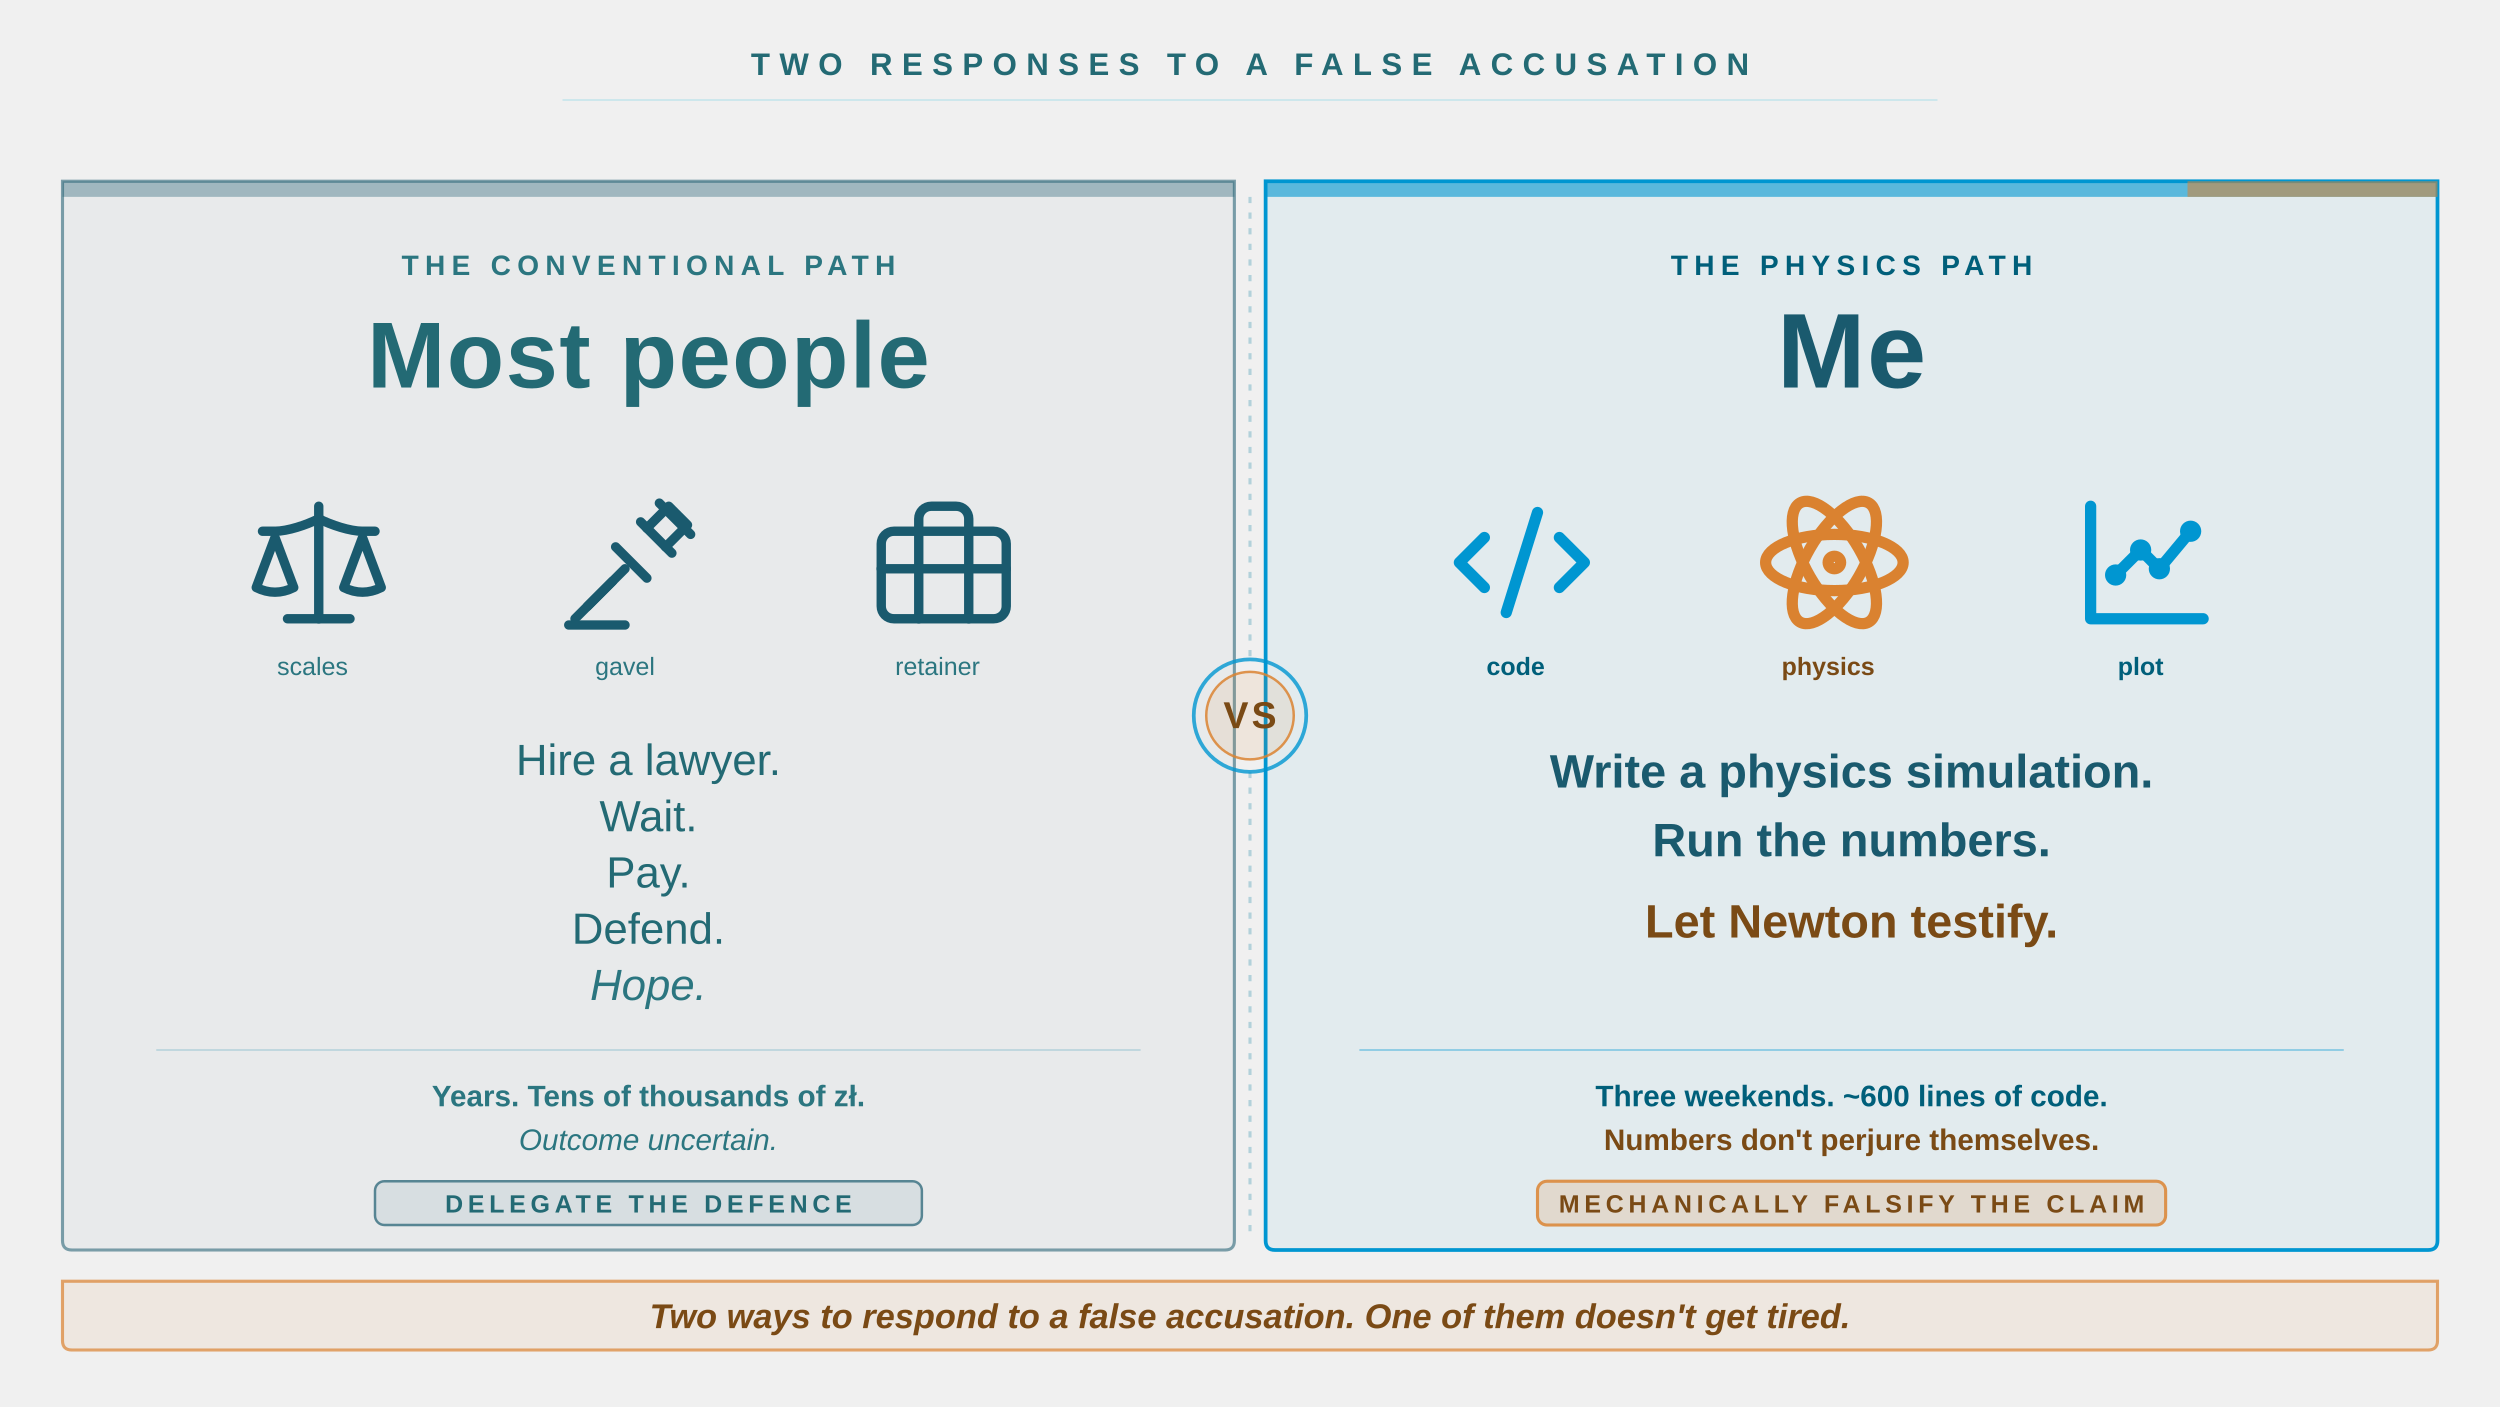
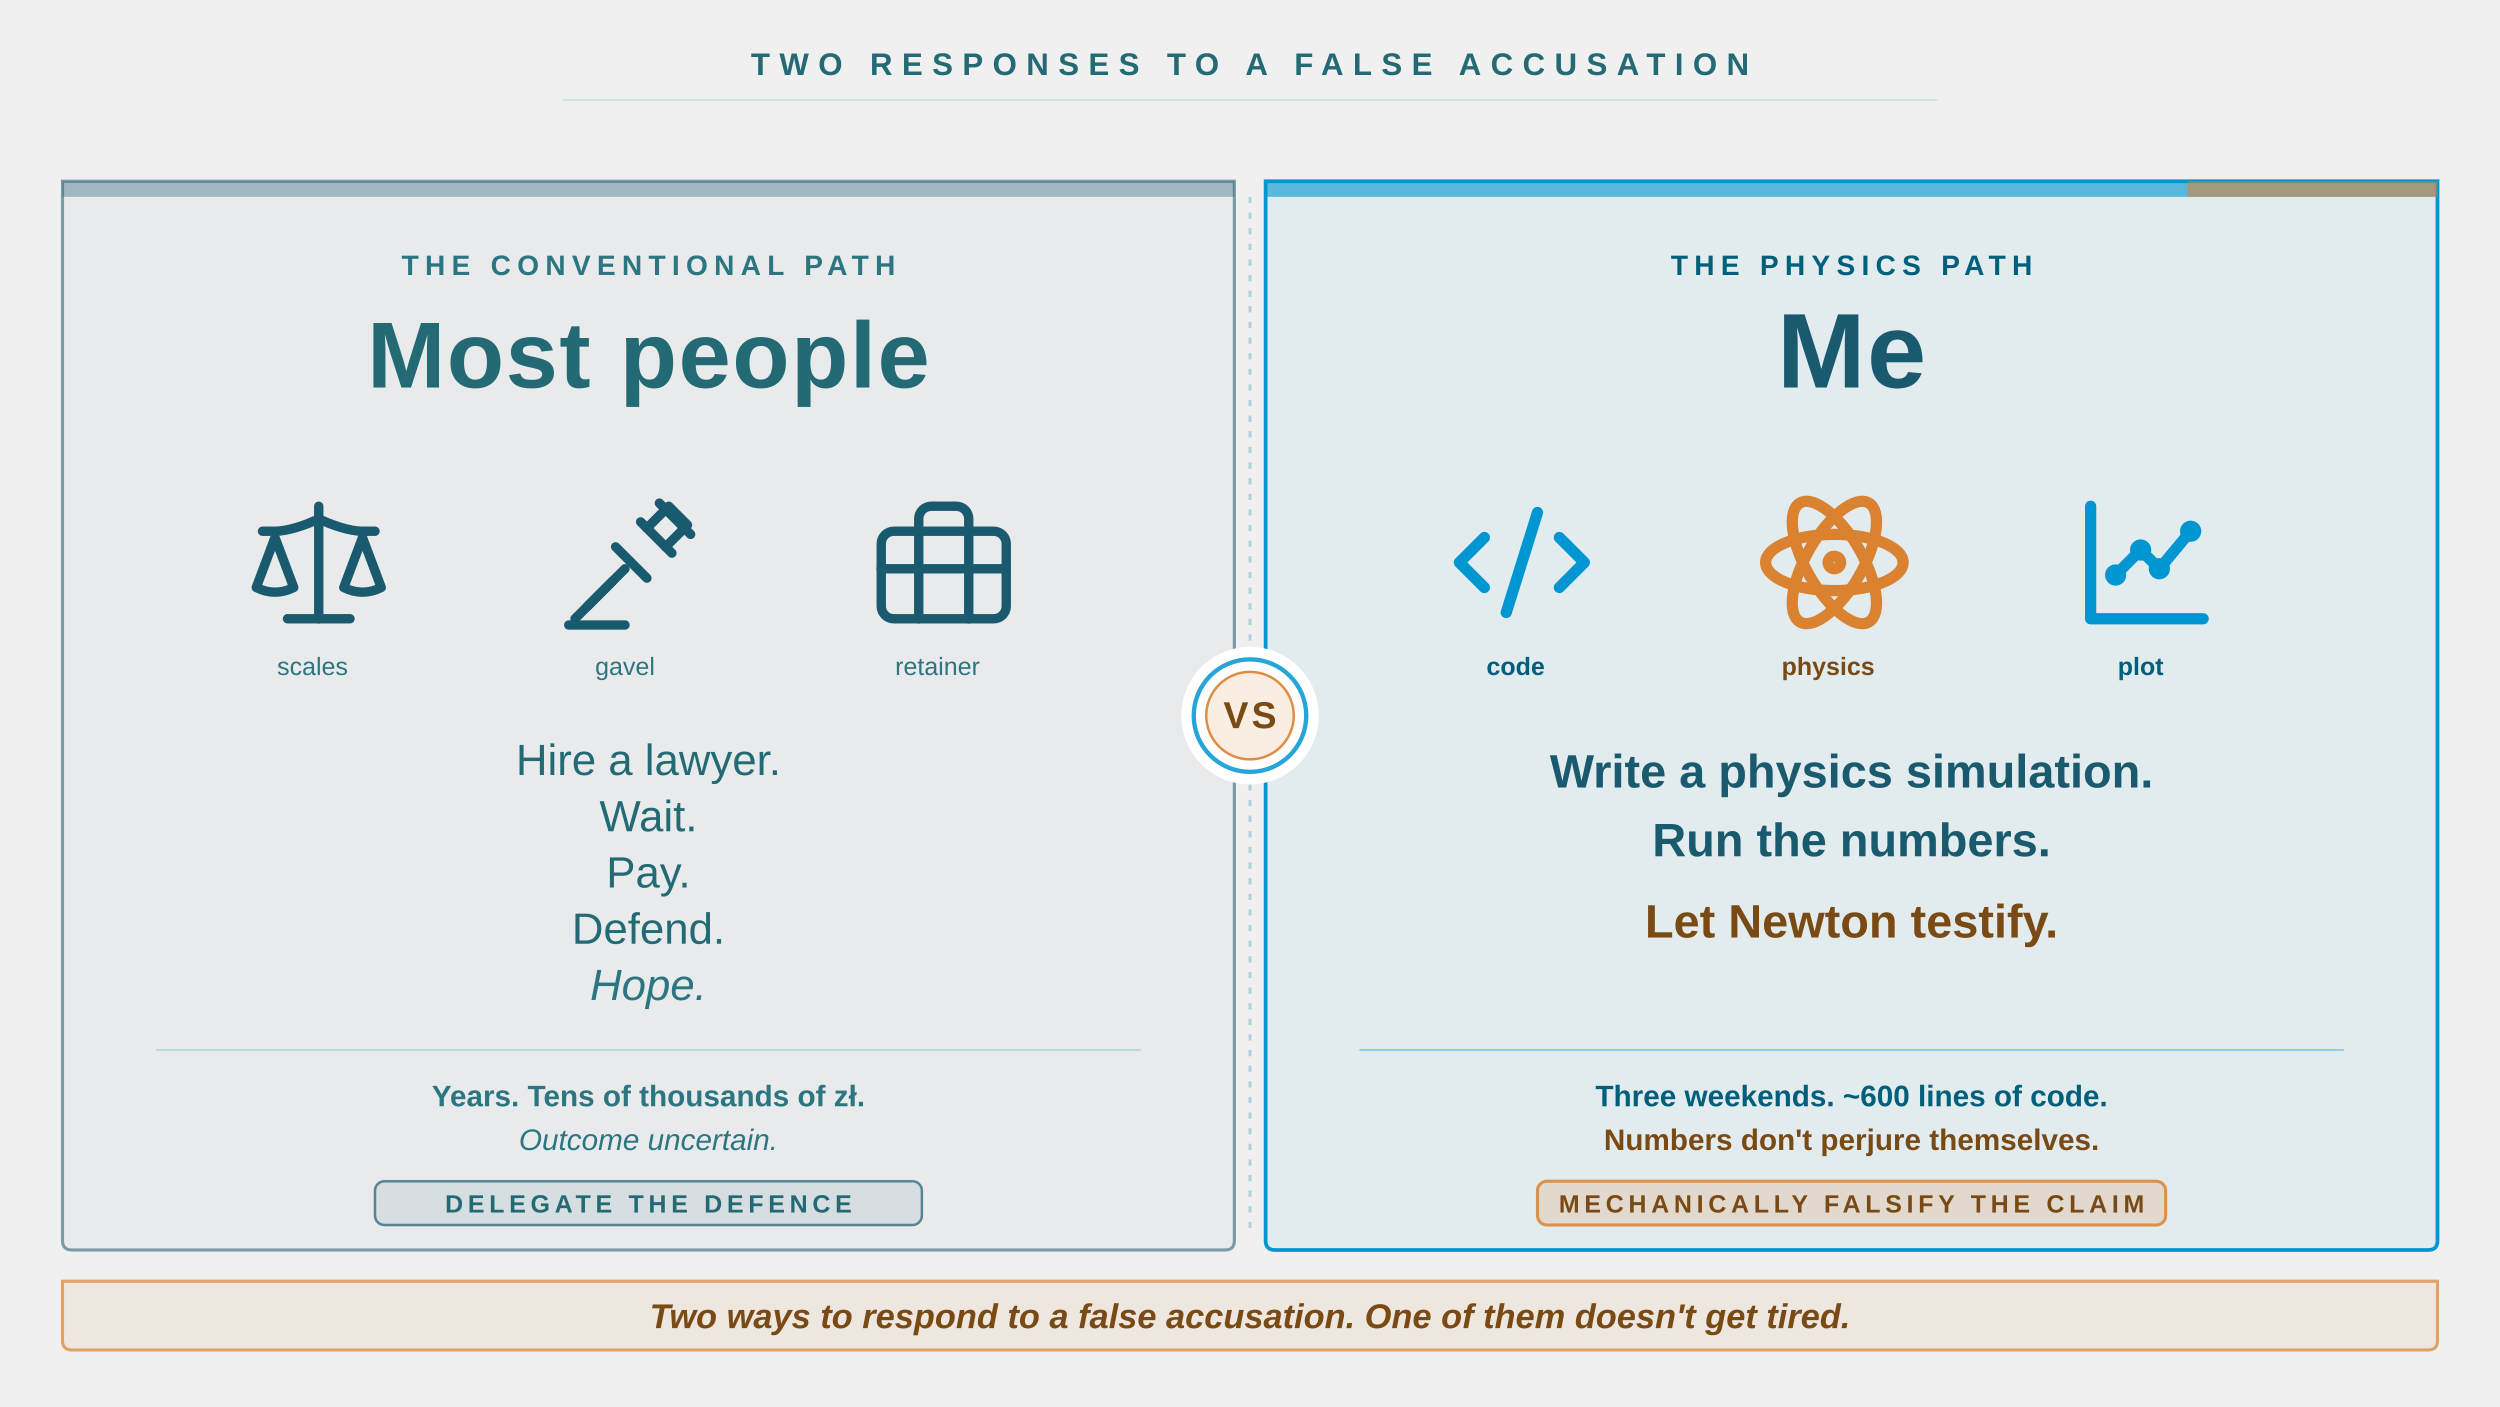
<svg xmlns="http://www.w3.org/2000/svg" viewBox="0 0 800 450" preserveAspectRatio="xMidYMid meet">
  <style>
    .fg-1 { fill: #1a5a6e; }
    .fg-2 { fill: #24697e; }
    .fg-3 { fill: #236a74; }
    .fg-4 { fill: #2b7680; }
    .accent-1 { fill: #005f7a; }
    .accent-2 { fill: #7a4a15; }
    .dim-cyan { fill: #1a5a6e; }
    .muted { fill: #6b7c83; }
    .ico-dim { fill: none; stroke: #1a5a6e; stroke-width: 1.5; stroke-linecap: round; stroke-linejoin: round; }
    .ico-cyan { fill: none; stroke: #0096d1; stroke-width: 1.8; stroke-linecap: round; stroke-linejoin: round; }
    .ico-orange { fill: none; stroke: #da8230; stroke-width: 1.8; stroke-linecap: round; stroke-linejoin: round; }
    .divider-line { stroke: #4099b3; stroke-width: 1; opacity: 0.35; }
+     .bg-cutout { fill: #ffffff; }
    @media (prefers-color-scheme: dark) {
      .fg-1 { fill: #b8e4f0; }
      .fg-2 { fill: #8fd4e6; }
      .fg-3 { fill: #5aafc5; }
      .fg-4 { fill: #4099b3; }
      .accent-1 { fill: #5cc8e0; }
      .accent-2 { fill: #d4a04a; }
      .dim-cyan { fill: #4a7a86; }
      .muted { fill: #6b7c83; }
      .ico-dim { stroke: #4a7a86; }
      .ico-cyan { stroke: #5cc8e0; }
      .ico-orange { stroke: #d4a04a; }
      .divider-line { stroke: #5cc8e0; opacity: 0.45; }
+       .bg-cutout { fill: #0a1a24; }
    }
  </style>
  <rect x="0" y="0" width="800" height="450" fill="transparent" />
  <g id="background" />
  <g id="nodes">
    <g id="header">
      <text x="400" y="24" font-family="Segoe UI, Arial, sans-serif" font-size="10" font-weight="600" class="fg-3" text-anchor="middle" letter-spacing="3">TWO RESPONSES TO A FALSE ACCUSATION</text>
      <line x1="180" y1="32" x2="620" y2="32" stroke="#5cc8e0" stroke-width="0.5" opacity="0.3" />
    </g>
    <g id="card-lawyer">
      <path d="M20.0,58.0 H395.0 V397.0 Q395.0,400.0 392.0,400.0 H23.0 Q20.0,400.0 20.0,397.0 Z" fill="#1a5a6e" fill-opacity="0.04" />
      <path d="M20.0,58.0 H395.0 V397.0 Q395.0,400.0 392.0,400.0 H23.0 Q20.0,400.0 20.0,397.0 Z" fill="none" stroke="#1a5a6e" stroke-width="1" opacity="0.55" />
      <rect x="20.0" y="58.0" width="375.0" height="5" fill="#1a5a6e" opacity="0.35" />
    </g>
    <g id="card-physics">
      <path d="M405.0,58.0 H780.0 V397.0 Q780.0,400.0 777.0,400.0 H408.0 Q405.0,400.0 405.0,397.0 Z" fill="#0096d1" fill-opacity="0.06" />
      <path d="M405.0,58.0 H780.0 V397.0 Q780.0,400.0 777.0,400.0 H408.0 Q405.0,400.0 405.0,397.0 Z" fill="none" stroke="#0096d1" stroke-width="1.2" />
      <rect x="405.0" y="58.0" width="375.0" height="5" fill="#0096d1" opacity="0.6" />
      <rect x="700.0" y="58.0" width="80.0" height="5" fill="#da8230" opacity="0.55" />
    </g>
    <g id="vs-badge">
-       <line x1="400" y1="63" x2="400" y2="211" class="divider-line" stroke-dasharray="2,3" />
-       <line x1="400" y1="247" x2="400" y2="395" class="divider-line" stroke-dasharray="2,3" />
-       <circle cx="400" cy="229" r="18" fill="#0a1a24" fill-opacity="0.0" />
-       <circle cx="400" cy="229" r="18" fill="none" stroke="#0096d1" stroke-width="1.2" opacity="0.8" />
-       <circle cx="400" cy="229" r="14" fill="#da8230" fill-opacity="0.12" stroke="#da8230" stroke-width="0.8" opacity="0.85" />
+       <line x1="400" y1="63" x2="400" y2="207" class="divider-line" stroke-dasharray="2,3" />
+       <line x1="400" y1="251" x2="400" y2="395" class="divider-line" stroke-dasharray="2,3" />
+       <circle cx="400" cy="229" r="22" class="bg-cutout" />
+       <circle cx="400" cy="229" r="18" fill="none" stroke="#0096d1" stroke-width="1.4" opacity="0.85" />
+       <circle cx="400" cy="229" r="14" fill="#da8230" fill-opacity="0.15" stroke="#da8230" stroke-width="0.8" opacity="0.9" />
      <text x="400" y="233" font-family="Segoe UI, Arial, sans-serif" font-size="12" font-weight="700" class="accent-2" text-anchor="middle" letter-spacing="1">VS</text>
    </g>
    <g id="tagline-ribbon">
      <path d="M20.0,410.0 H780.0 V429.0 Q780.0,432.0 777.0,432.0 H23.0 Q20.0,432.0 20.0,429.0 Z" fill="#da8230" fill-opacity="0.08" />
      <path d="M20.0,410.0 H780.0 V429.0 Q780.0,432.0 777.0,432.0 H23.0 Q20.0,432.0 20.0,429.0 Z" fill="none" stroke="#da8230" stroke-width="1" opacity="0.7" />
    </g>
  </g>
  <g id="connectors" />
  <g id="content">
    <g id="lawyer-content">
      <text x="207.5" y="88" class="fg-4" font-family="Segoe UI, Arial, sans-serif" font-size="9" font-weight="600" text-anchor="middle" letter-spacing="2">THE CONVENTIONAL PATH</text>
      <text x="207.5" y="124" class="fg-3" font-family="Segoe UI, Arial, sans-serif" font-size="30" font-weight="700" text-anchor="middle" letter-spacing="0.5">Most people</text>
      <g id="icons-lawyer">
        <g id="icon-scale" transform="translate(78, 156) scale(2.0)">
          <path d="M16 16l3-8 3 8c-2 1-4 1-6 0" class="ico-dim" />
          <path d="M2 16l3-8 3 8c-2 1-4 1-6 0" class="ico-dim" />
          <path d="M7 21h10" class="ico-dim" />
          <path d="M12 3v18" class="ico-dim" />
          <path d="M3 7h2c2 0 5-1 7-2 2 1 5 2 7 2h2" class="ico-dim" />
        </g>
        <text x="100" y="216" class="fg-4" font-family="Segoe UI, Arial, sans-serif" font-size="8" text-anchor="middle">scales</text>
        <g id="icon-gavel" transform="translate(178, 156) scale(2.0)">
          <path d="M14.5 6.5L18 3l3 3-3.5 3.5" class="ico-dim" />
          <path d="M3 21l8-8" class="ico-dim" />
          <path d="M5 19l4-4" class="ico-dim" />
          <path d="M9.5 9.5l5 5" class="ico-dim" />
          <path d="M13.5 5.5l5 5" class="ico-dim" />
          <path d="M16.5 2.5l5 5" class="ico-dim" />
          <line x1="2" y1="22" x2="11" y2="22" class="ico-dim" />
        </g>
        <text x="200" y="216" class="fg-4" font-family="Segoe UI, Arial, sans-serif" font-size="8" text-anchor="middle">gavel</text>
        <g id="icon-briefcase" transform="translate(278, 156) scale(2.0)">
          <rect x="2" y="7" width="20" height="14" rx="2" class="ico-dim" />
          <path d="M16 21V5a2 2 0 0 0-2-2h-4a2 2 0 0 0-2 2v16" class="ico-dim" />
          <line x1="2" y1="13" x2="22" y2="13" class="ico-dim" />
        </g>
        <text x="300" y="216" class="fg-4" font-family="Segoe UI, Arial, sans-serif" font-size="8" text-anchor="middle">retainer</text>
      </g>
      <text x="207.5" y="248" class="fg-3" font-family="Segoe UI, Arial, sans-serif" font-size="14" font-weight="500" text-anchor="middle">Hire a lawyer.</text>
      <text x="207.5" y="266" class="fg-3" font-family="Segoe UI, Arial, sans-serif" font-size="14" font-weight="500" text-anchor="middle">Wait.</text>
      <text x="207.5" y="284" class="fg-3" font-family="Segoe UI, Arial, sans-serif" font-size="14" font-weight="500" text-anchor="middle">Pay.</text>
      <text x="207.5" y="302" class="fg-3" font-family="Segoe UI, Arial, sans-serif" font-size="14" font-weight="500" text-anchor="middle">Defend.</text>
      <text x="207.5" y="320" class="fg-4" font-family="Segoe UI, Arial, sans-serif" font-size="14" font-weight="500" text-anchor="middle" font-style="italic">Hope.</text>
      <line x1="50" y1="336" x2="365" y2="336" stroke="#4099b3" stroke-width="0.5" opacity="0.3" />
      <text x="207.5" y="354" class="fg-4" font-family="Segoe UI, Arial, sans-serif" font-size="9.5" font-weight="600" text-anchor="middle">Years.  Tens of thousands of zł.</text>
      <text x="207.5" y="368" class="fg-4" font-family="Segoe UI, Arial, sans-serif" font-size="9.5" text-anchor="middle" font-style="italic">Outcome uncertain.</text>
      <rect x="120" y="378" width="175" height="14" rx="3" fill="#1a5a6e" fill-opacity="0.12" stroke="#1a5a6e" stroke-width="0.8" opacity="0.7" />
      <text x="207.5" y="388" class="fg-3" font-family="Segoe UI, Arial, sans-serif" font-size="8" font-weight="700" text-anchor="middle" letter-spacing="1.5">DELEGATE THE DEFENCE</text>
    </g>
    <g id="physics-content">
      <text x="592.5" y="88" class="accent-1" font-family="Segoe UI, Arial, sans-serif" font-size="9" font-weight="700" text-anchor="middle" letter-spacing="2">THE PHYSICS PATH</text>
      <text x="592.5" y="124" class="fg-1" font-family="Segoe UI, Arial, sans-serif" font-size="34" font-weight="800" text-anchor="middle" letter-spacing="0.5">Me</text>
      <g id="icons-physics">
        <g id="icon-code" transform="translate(463, 156) scale(2.0)">
          <path d="M18 16l4-4-4-4" class="ico-cyan" />
          <path d="M6 8l-4 4 4 4" class="ico-cyan" />
          <path d="M14.5 4l-5 16" class="ico-cyan" />
        </g>
        <text x="485" y="216" class="accent-1" font-family="Segoe UI, Arial, sans-serif" font-size="8" font-weight="600" text-anchor="middle">code</text>
        <g id="icon-atom" transform="translate(563, 156) scale(2.0)">
          <circle cx="12" cy="12" r="1" class="ico-orange" />
          <ellipse cx="12" cy="12" rx="11" ry="4.5" class="ico-orange" />
          <ellipse cx="12" cy="12" rx="11" ry="4.5" transform="rotate(60 12 12)" class="ico-orange" />
          <ellipse cx="12" cy="12" rx="11" ry="4.5" transform="rotate(120 12 12)" class="ico-orange" />
        </g>
        <text x="585" y="216" class="accent-2" font-family="Segoe UI, Arial, sans-serif" font-size="8" font-weight="700" text-anchor="middle">physics</text>
        <g id="icon-chart" transform="translate(663, 156) scale(2.0)">
          <path d="M3 3v18h18" class="ico-cyan" />
          <path d="M7 14l4-4 3 3 5-6" class="ico-cyan" />
          <circle cx="7" cy="14" r="0.8" class="ico-cyan" />
          <circle cx="11" cy="10" r="0.8" class="ico-cyan" />
          <circle cx="14" cy="13" r="0.8" class="ico-cyan" />
          <circle cx="19" cy="7" r="0.8" class="ico-cyan" />
        </g>
        <text x="685" y="216" class="accent-1" font-family="Segoe UI, Arial, sans-serif" font-size="8" font-weight="600" text-anchor="middle">plot</text>
      </g>
      <text x="592.5" y="252" class="fg-1" font-family="Segoe UI, Arial, sans-serif" font-size="15" font-weight="700" text-anchor="middle">Write a physics simulation.</text>
      <text x="592.5" y="274" class="fg-1" font-family="Segoe UI, Arial, sans-serif" font-size="15" font-weight="700" text-anchor="middle">Run the numbers.</text>
      <text x="592.5" y="300" class="accent-2" font-family="Segoe UI, Arial, sans-serif" font-size="15" font-weight="800" text-anchor="middle">Let Newton testify.</text>
      <line x1="435" y1="336" x2="750" y2="336" stroke="#0096d1" stroke-width="0.5" opacity="0.45" />
      <text x="592.5" y="354" class="accent-1" font-family="Segoe UI, Arial, sans-serif" font-size="9.5" font-weight="600" text-anchor="middle">Three weekends.  ~600 lines of code.</text>
      <text x="592.5" y="368" class="accent-2" font-family="Segoe UI, Arial, sans-serif" font-size="9.5" font-weight="700" text-anchor="middle">Numbers don't perjure themselves.</text>
      <rect x="492" y="378" width="201" height="14" rx="3" fill="#da8230" fill-opacity="0.20" stroke="#da8230" stroke-width="1" opacity="0.85" />
      <text x="592.5" y="388" class="accent-2" font-family="Segoe UI, Arial, sans-serif" font-size="8" font-weight="700" text-anchor="middle" letter-spacing="1.5">MECHANICALLY FALSIFY THE CLAIM</text>
    </g>
  </g>
  <g id="callouts">
    <g id="callout-tagline">
      <text x="400" y="425" class="accent-2" font-family="Segoe UI, Arial, sans-serif" font-size="11" font-weight="600" text-anchor="middle" font-style="italic">Two ways to respond to a false accusation. One of them doesn't get tired.</text>
    </g>
  </g>
</svg>
